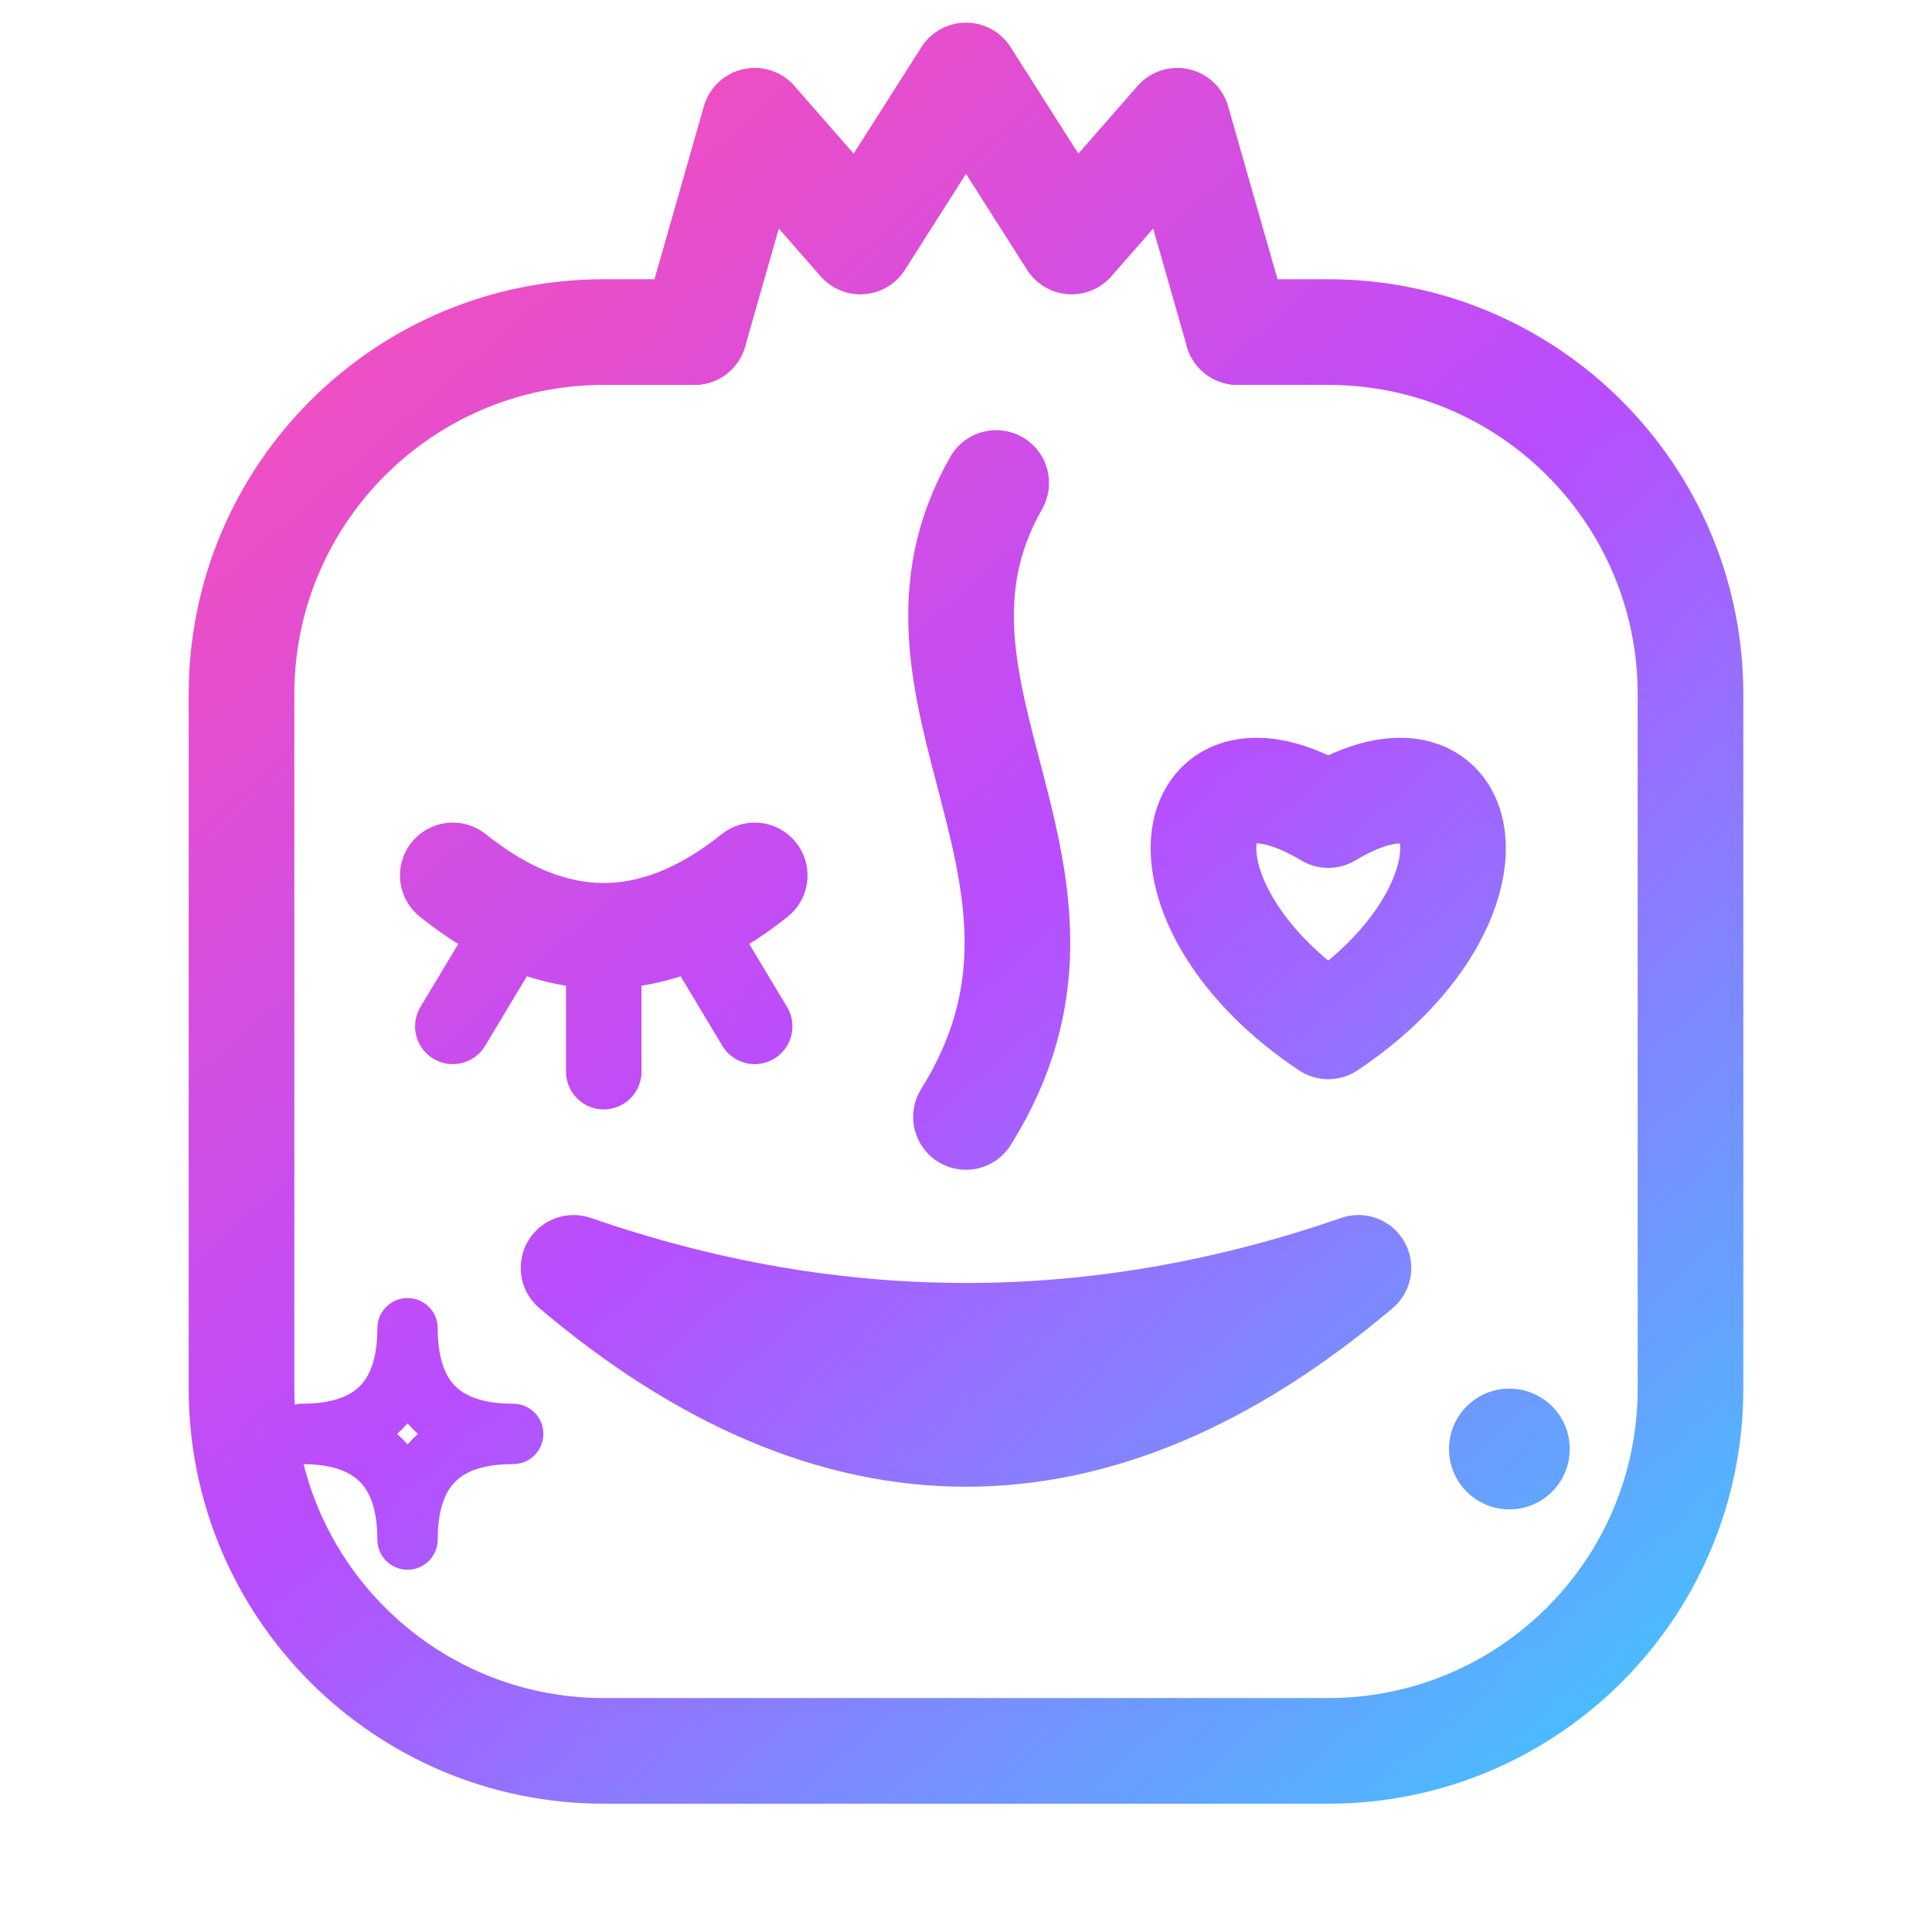
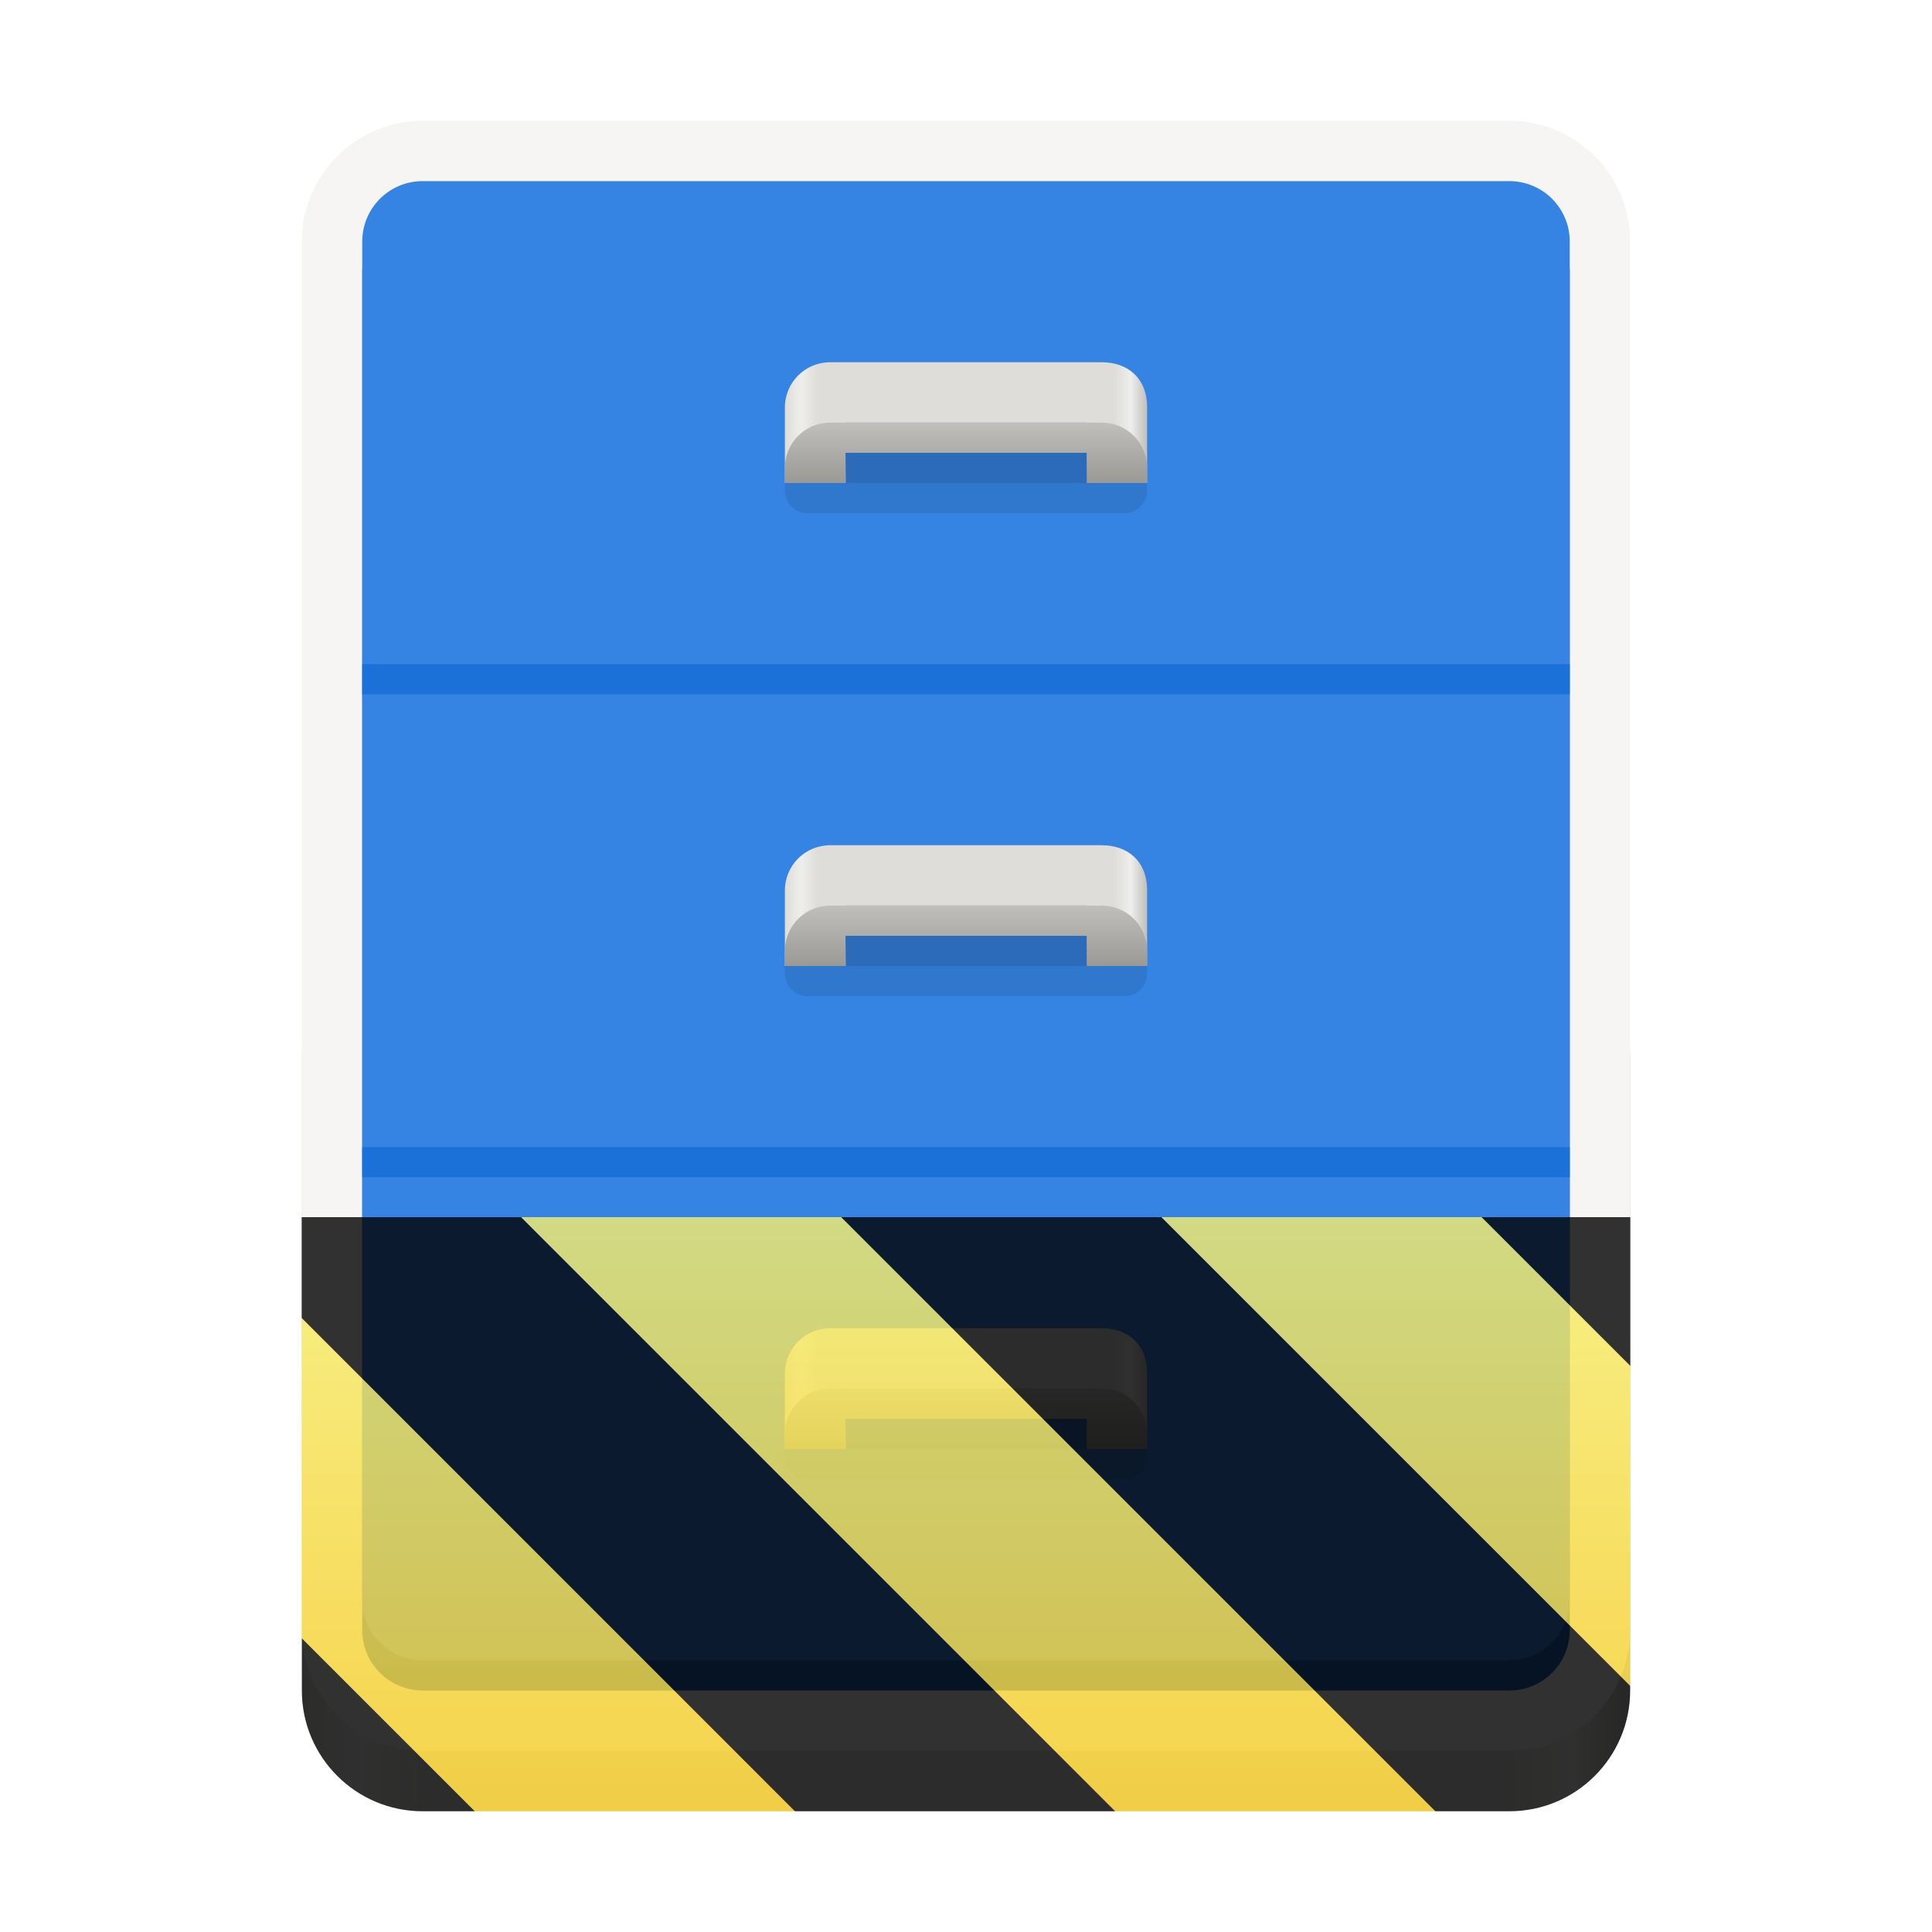
- <svg xmlns="http://www.w3.org/2000/svg" width="128" height="128" viewBox="0 0 128 128">
+ <svg xmlns="http://www.w3.org/2000/svg" xmlns:xlink="http://www.w3.org/1999/xlink" width="128" height="128">
  <defs>
-     <linearGradient id="neon" gradientUnits="userSpaceOnUse" x1="16" y1="8" x2="112" y2="118">
-       <stop offset="0" stop-color="#ff4fb1" />
-       <stop offset="0.5" stop-color="#b84dff" />
-       <stop offset="1" stop-color="#3fc8ff" />
-     </linearGradient>
+     <clipPath id="g">
+       <path d="M0 0h192v152H0z" />
+     </clipPath>
+     <clipPath id="m">
+       <path d="M0 0h192v152H0z" />
+     </clipPath>
+     <clipPath id="b">
+       <path d="M0 0h192v152H0z" />
+     </clipPath>
+     <clipPath id="K">
+       <path d="M0 0h128v128H0z" />
+     </clipPath>
+     <clipPath id="l">
+       <path d="M0 0h192v152H0z" />
+     </clipPath>
+     <clipPath id="c">
+       <path d="M0 0h192v152H0z" />
+     </clipPath>
+     <clipPath id="k">
+       <path d="M0 0h192v152H0z" />
+     </clipPath>
+     <clipPath id="j">
+       <path d="M0 0h192v152H0z" />
+     </clipPath>
+     <clipPath id="d">
+       <path d="M0 0h192v152H0z" />
+     </clipPath>
+     <clipPath id="i">
+       <path d="M0 0h192v152H0z" />
+     </clipPath>
+     <clipPath id="e">
+       <path d="M0 0h192v152H0z" />
+     </clipPath>
+     <clipPath id="h">
+       <path d="M0 0h192v152H0z" />
+     </clipPath>
+     <clipPath id="f">
+       <path d="M0 0h192v152H0z" />
+     </clipPath>
+     <clipPath id="H">
+       <path d="M0 0h128v128H0z" />
+     </clipPath>
+     <clipPath id="n">
+       <path d="M0 0h128v128H0z" />
+     </clipPath>
+     <clipPath id="M">
+       <path d="M0 0h128v128H0z" />
+     </clipPath>
+     <linearGradient id="v" gradientUnits="userSpaceOnUse" x1="50" y1="238" x2="74" y2="238" gradientTransform="translate(2 -162)">
+       <stop offset="0" stop-color="#deddda" />
+       <stop offset=".045" stop-color="#eeeeec" />
+       <stop offset=".091" stop-color="#deddda" />
+       <stop offset=".909" stop-color="#deddda" />
+       <stop offset=".955" stop-color="#eeeeec" />
+       <stop offset="1" stop-color="#c0bfbc" />
+     </linearGradient>
+     <linearGradient id="aa" gradientUnits="userSpaceOnUse" x1="65" y1="204" x2="65" y2="200" gradientTransform="translate(0 -108)">
+       <stop offset="0" stop-color="#9a9996" />
+       <stop offset="1" stop-color="#c0bfbc" />
+     </linearGradient>
+     <linearGradient id="p" gradientUnits="userSpaceOnUse" x1="50" y1="238" x2="74" y2="238" gradientTransform="translate(2 -194)">
+       <stop offset="0" stop-color="#deddda" />
+       <stop offset=".045" stop-color="#eeeeec" />
+       <stop offset=".091" stop-color="#deddda" />
+       <stop offset=".909" stop-color="#deddda" />
+       <stop offset=".955" stop-color="#eeeeec" />
+       <stop offset="1" stop-color="#c0bfbc" />
+     </linearGradient>
+     <linearGradient id="Q" gradientUnits="userSpaceOnUse" x1="50" y1="238" x2="74" y2="238" gradientTransform="translate(2 -194)">
+       <stop offset="0" stop-color="#deddda" />
+       <stop offset=".045" stop-color="#eeeeec" />
+       <stop offset=".091" stop-color="#deddda" />
+       <stop offset=".909" stop-color="#deddda" />
+       <stop offset=".955" stop-color="#eeeeec" />
+       <stop offset="1" stop-color="#c0bfbc" />
+     </linearGradient>
+     <linearGradient id="Y" gradientUnits="userSpaceOnUse" x1="50" y1="238" x2="74" y2="238" gradientTransform="translate(2 -130)">
+       <stop offset="0" stop-color="#deddda" />
+       <stop offset=".045" stop-color="#eeeeec" />
+       <stop offset=".091" stop-color="#deddda" />
+       <stop offset=".909" stop-color="#deddda" />
+       <stop offset=".955" stop-color="#eeeeec" />
+       <stop offset="1" stop-color="#c0bfbc" />
+     </linearGradient>
+     <linearGradient id="s" gradientUnits="userSpaceOnUse" x1="65" y1="204" x2="65" y2="200" gradientTransform="translate(0 -172)">
+       <stop offset="0" stop-color="#9a9996" />
+       <stop offset="1" stop-color="#c0bfbc" />
+     </linearGradient>
+     <linearGradient id="W" gradientUnits="userSpaceOnUse" x1="65" y1="204" x2="65" y2="200" gradientTransform="translate(0 -140)">
+       <stop offset="0" stop-color="#9a9996" />
+       <stop offset="1" stop-color="#c0bfbc" />
+     </linearGradient>
+     <linearGradient id="o" gradientUnits="userSpaceOnUse" x1="20" y1="238" x2="108" y2="238" gradientTransform="translate(0 -172)">
+       <stop offset="0" stop-color="#deddda" />
+       <stop offset=".045" stop-color="#eeeeec" />
+       <stop offset=".091" stop-color="#deddda" />
+       <stop offset=".909" stop-color="#deddda" />
+       <stop offset=".955" stop-color="#eeeeec" />
+       <stop offset="1" stop-color="#c0bfbc" />
+     </linearGradient>
+     <linearGradient id="U" gradientUnits="userSpaceOnUse" x1="50" y1="238" x2="74" y2="238" gradientTransform="translate(2 -162)">
+       <stop offset="0" stop-color="#deddda" />
+       <stop offset=".045" stop-color="#eeeeec" />
+       <stop offset=".091" stop-color="#deddda" />
+       <stop offset=".909" stop-color="#deddda" />
+       <stop offset=".955" stop-color="#eeeeec" />
+       <stop offset="1" stop-color="#c0bfbc" />
+     </linearGradient>
+     <linearGradient id="y" gradientUnits="userSpaceOnUse" x1="65" y1="204" x2="65" y2="200" gradientTransform="translate(0 -140)">
+       <stop offset="0" stop-color="#9a9996" />
+       <stop offset="1" stop-color="#c0bfbc" />
+     </linearGradient>
+     <linearGradient id="L" gradientUnits="userSpaceOnUse" x1="300" y1="235" x2="428" y2="235" gradientTransform="matrix(0 .37 -.98462 0 295.385 -30.36)">
+       <stop offset="0" stop-color="#f9f06b" />
+       <stop offset="1" stop-color="#f5c211" />
+     </linearGradient>
+     <linearGradient id="B" gradientUnits="userSpaceOnUse" x1="50" y1="238" x2="74" y2="238" gradientTransform="translate(2 -130)">
+       <stop offset="0" stop-color="#deddda" />
+       <stop offset=".045" stop-color="#eeeeec" />
+       <stop offset=".091" stop-color="#deddda" />
+       <stop offset=".909" stop-color="#deddda" />
+       <stop offset=".955" stop-color="#eeeeec" />
+       <stop offset="1" stop-color="#c0bfbc" />
+     </linearGradient>
+     <linearGradient id="S" gradientUnits="userSpaceOnUse" x1="65" y1="204" x2="65" y2="200" gradientTransform="translate(0 -172)">
+       <stop offset="0" stop-color="#9a9996" />
+       <stop offset="1" stop-color="#c0bfbc" />
+     </linearGradient>
+     <linearGradient id="E" gradientUnits="userSpaceOnUse" x1="65" y1="204" x2="65" y2="200" gradientTransform="translate(0 -108)">
+       <stop offset="0" stop-color="#9a9996" />
+       <stop offset="1" stop-color="#c0bfbc" />
+     </linearGradient>
+     <linearGradient id="P" gradientUnits="userSpaceOnUse" x1="20" y1="238" x2="108" y2="238" gradientTransform="translate(0 -172)">
+       <stop offset="0" stop-color="#deddda" />
+       <stop offset=".045" stop-color="#eeeeec" />
+       <stop offset=".091" stop-color="#deddda" />
+       <stop offset=".909" stop-color="#deddda" />
+       <stop offset=".955" stop-color="#eeeeec" />
+       <stop offset="1" stop-color="#c0bfbc" />
+     </linearGradient>
+     <mask id="u">
+       <g filter="url(#a)">
+         <path fill-opacity=".1" d="M0 0h128v128H0z" />
+       </g>
+     </mask>
+     <mask id="r">
+       <g filter="url(#a)">
+         <path fill-opacity=".1" d="M0 0h128v128H0z" />
+       </g>
+     </mask>
+     <mask id="ab">
+       <g filter="url(#a)">
+         <path fill-opacity=".1" d="M0 0h128v128H0z" />
+       </g>
+     </mask>
+     <mask id="x">
+       <g filter="url(#a)">
+         <path fill-opacity=".1" d="M0 0h128v128H0z" />
+       </g>
+     </mask>
+     <mask id="X">
+       <g filter="url(#a)">
+         <path fill-opacity=".1" d="M0 0h128v128H0z" />
+       </g>
+     </mask>
+     <mask id="T">
+       <g filter="url(#a)">
+         <path fill-opacity=".1" d="M0 0h128v128H0z" />
+       </g>
+     </mask>
+     <mask id="A">
+       <g filter="url(#a)">
+         <path fill-opacity=".1" d="M0 0h128v128H0z" />
+       </g>
+     </mask>
+     <mask id="ad">
+       <use xlink:href="#J" />
+     </mask>
+     <mask id="V">
+       <g filter="url(#a)">
+         <path fill-opacity=".1" d="M0 0h128v128H0z" />
+       </g>
+     </mask>
+     <mask id="D">
+       <g filter="url(#a)">
+         <path fill-opacity=".1" d="M0 0h128v128H0z" />
+       </g>
+     </mask>
+     <mask id="Z">
+       <g filter="url(#a)">
+         <path fill-opacity=".1" d="M0 0h128v128H0z" />
+       </g>
+     </mask>
+     <mask id="R">
+       <g filter="url(#a)">
+         <path fill-opacity=".1" d="M0 0h128v128H0z" />
+       </g>
+     </mask>
+     <mask id="G">
+       <g filter="url(#a)">
+         <path fill-opacity=".1" d="M0 0h128v128H0z" />
+       </g>
+     </mask>
+     <mask id="O">
+       <g filter="url(#a)">
+         <path fill-opacity=".8" d="M0 0h128v128H0z" />
+       </g>
+     </mask>
+     <g id="w" clip-path="url(#d)">
+       <path d="M61.5 78h21a1.5 1.5 0 011.5 1.5v1a1.5 1.5 0 01-1.5 1.5h-21a1.5 1.5 0 01-1.5-1.5v-1a1.5 1.5 0 011.5-1.5zm0 0" />
+     </g>
+     <g id="F" clip-path="url(#g)">
+       <path d="M64 110h16v2H64zm0 0" />
+     </g>
+     <g id="C" clip-path="url(#f)">
+       <path d="M61.5 110h21a1.5 1.5 0 011.5 1.5v1a1.5 1.5 0 01-1.5 1.5h-21a1.5 1.5 0 01-1.5-1.5v-1a1.5 1.5 0 011.5-1.5zm0 0" />
+     </g>
+     <g id="J" clip-path="url(#H)" filter="url(#a)">
+       <use xlink:href="#I" />
+     </g>
+     <g id="z" clip-path="url(#e)">
+       <path d="M64 78h16v2H64zm0 0" />
+     </g>
+     <g id="I" clip-path="url(#n)">
+       <path d="M28 62h72a8 8 0 018 8v42a8 8 0 01-8 8H28a8 8 0 01-8-8V70a8 8 0 018-8zm0 0" fill="url(#o)" />
+       <path d="M28 8h72a8 8 0 018 8v92a8 8 0 01-8 8H28a8 8 0 01-8-8V16a8 8 0 018-8zm0 0" fill="#f6f5f4" />
+       <path d="M28 14h72c2.21 0 4 1.79 4 4v90c0 2.21-1.79 4-4 4H28c-2.21 0-4-1.79-4-4V18c0-2.21 1.79-4 4-4zm0 0" fill="#1a5fb4" />
+       <path d="M28 12h72c2.21 0 4 1.79 4 4v90c0 2.21-1.79 4-4 4H28c-2.21 0-4-1.79-4-4V16c0-2.21 1.79-4 4-4zm0 0" fill="#3584e4" />
+       <path d="M24 44h80v2H24zm0 0M24 76h80v2H24zm0 0" fill="#1c71d8" />
+       <path d="M55 24h18c1.66 0 3 1 3 3v5h-3.969L72 28H56l.031 4H52v-5c0-1.66 1.34-3 3-3zm0 0" fill="url(#p)" />
+       <use xlink:href="#q" transform="translate(-8 -16)" mask="url(#r)" />
+       <path d="M55 28c-1.66 0-3 1.34-3 3v1h4v-2h16v2h4v-1c0-1.66-1.34-3-3-3zm0 0" fill="url(#s)" />
+       <use xlink:href="#t" transform="translate(-8 -16)" mask="url(#u)" />
+       <path d="M55 56h18c1.66 0 3 1 3 3v5h-3.969L72 60H56l.031 4H52v-5c0-1.66 1.34-3 3-3zm0 0" fill="url(#v)" />
+       <use xlink:href="#w" transform="translate(-8 -16)" mask="url(#x)" />
+       <path d="M55 60c-1.66 0-3 1.34-3 3v1h4v-2h16v2h4v-1c0-1.66-1.34-3-3-3zm0 0" fill="url(#y)" />
+       <use xlink:href="#z" transform="translate(-8 -16)" mask="url(#A)" />
+       <path d="M55 88h18c1.66 0 3 1 3 3v5h-3.969L72 92H56l.031 4H52v-5c0-1.66 1.34-3 3-3zm0 0" fill="url(#B)" />
+       <use xlink:href="#C" transform="translate(-8 -16)" mask="url(#D)" />
+       <path d="M55 92c-1.66 0-3 1.34-3 3v1h4v-2h16v2h4v-1c0-1.66-1.34-3-3-3zm0 0" fill="url(#E)" />
+       <use xlink:href="#F" transform="translate(-8 -16)" mask="url(#G)" />
+     </g>
+     <g id="t" clip-path="url(#c)">
+       <path d="M64 46h16v2H64zm0 0" />
+     </g>
+     <g id="q" clip-path="url(#b)">
+       <path d="M61.5 46h21a1.5 1.5 0 011.5 1.5v1a1.5 1.5 0 01-1.5 1.5h-21a1.5 1.5 0 01-1.5-1.5v-1a1.5 1.5 0 011.5-1.5zm0 0" />
+     </g>
+     <g id="N" clip-path="url(#K)">
+       <path d="M128 80.64V128H0V80.64zm0 0" fill="url(#L)" />
+       <path d="M13.309 80.64L60.664 128H81.88l-47.36-47.36zm42.421 0L103.094 128h21.215L76.945 80.64zm42.43 0L128 110.48V89.27l-8.629-8.63zM0 88.548v21.215L18.238 128h21.215zm0 0" />
+     </g>
+     <g id="ac" clip-path="url(#M)">
+       <use xlink:href="#N" mask="url(#O)" />
+     </g>
+     <filter id="a" filterUnits="objectBoundingBox" x="0%" y="0%" width="100%" height="100%">
+       <feColorMatrix in="SourceGraphic" values="0 0 0 0 1 0 0 0 0 1 0 0 0 0 1 0 0 0 1 0" />
+     </filter>
  </defs>
-   <g fill="none" stroke="url(#neon)" stroke-width="7" stroke-linecap="round" stroke-linejoin="round">
-     <path d="M46 22 H40 A24 24 0 0 0 16 46 V92 A24 24 0 0 0 40 116 H88 A24 24 0 0 0 112 92 V46 A24 24 0 0 0 88 22 H82" />
-     <path d="M46 22 L50 8 L57 16 L64 5 L71 16 L78 8 L82 22" />
-     <path d="M66 32 C58 46 74 58 64 74" />
-     <path d="M30 58 Q40 66 50 58" />
-     <path d="M33 63 L30 68 M40 65 L40 71 M47 63 L50 68" stroke-width="5" />
-     <path d="M88 68 C76 60 78 48 88 54 C98 48 100 60 88 68 Z" />
-     <path d="M38 84 Q64 106 90 84 Q64 93 38 84 Z" />
-     <path d="M27 88 Q27 95 34 95 Q27 95 27 102 Q27 95 20 95 Q27 95 27 88 Z" stroke-width="4" />
-   </g>
-   <circle cx="100" cy="96" r="4" fill="url(#neon)" />
+   <path d="M28 62h72a8 8 0 018 8v42a8 8 0 01-8 8H28a8 8 0 01-8-8V70a8 8 0 018-8zm0 0" fill="url(#P)" />
+   <path d="M28 8h72a8 8 0 018 8v92a8 8 0 01-8 8H28a8 8 0 01-8-8V16a8 8 0 018-8zm0 0" fill="#f6f5f4" />
+   <path d="M28 14h72c2.21 0 4 1.79 4 4v90c0 2.21-1.79 4-4 4H28c-2.21 0-4-1.79-4-4V18c0-2.21 1.79-4 4-4zm0 0" fill="#1a5fb4" />
+   <path d="M28 12h72c2.21 0 4 1.79 4 4v90c0 2.21-1.79 4-4 4H28c-2.21 0-4-1.79-4-4V16c0-2.21 1.79-4 4-4zm0 0" fill="#3584e4" />
+   <path d="M24 44h80v2H24zm0 0M24 76h80v2H24zm0 0" fill="#1c71d8" />
+   <path d="M55 24h18c1.66 0 3 1 3 3v5h-3.969L72 28H56l.031 4H52v-5c0-1.66 1.34-3 3-3zm0 0" fill="url(#Q)" />
+   <use xlink:href="#q" transform="translate(-8 -16)" mask="url(#R)" />
+   <path d="M55 28c-1.66 0-3 1.34-3 3v1h4v-2h16v2h4v-1c0-1.66-1.34-3-3-3zm0 0" fill="url(#S)" />
+   <use xlink:href="#t" transform="translate(-8 -16)" mask="url(#T)" />
+   <path d="M55 56h18c1.66 0 3 1 3 3v5h-3.969L72 60H56l.031 4H52v-5c0-1.66 1.34-3 3-3zm0 0" fill="url(#U)" />
+   <use xlink:href="#w" transform="translate(-8 -16)" mask="url(#V)" />
+   <path d="M55 60c-1.66 0-3 1.34-3 3v1h4v-2h16v2h4v-1c0-1.66-1.34-3-3-3zm0 0" fill="url(#W)" />
+   <use xlink:href="#z" transform="translate(-8 -16)" mask="url(#X)" />
+   <path d="M55 88h18c1.66 0 3 1 3 3v5h-3.969L72 92H56l.031 4H52v-5c0-1.66 1.34-3 3-3zm0 0" fill="url(#Y)" />
+   <use xlink:href="#C" transform="translate(-8 -16)" mask="url(#Z)" />
+   <path d="M55 92c-1.66 0-3 1.34-3 3v1h4v-2h16v2h4v-1c0-1.66-1.34-3-3-3zm0 0" fill="url(#aa)" />
+   <use xlink:href="#F" transform="translate(-8 -16)" mask="url(#ab)" />
+   <use xlink:href="#ac" mask="url(#ad)" />
</svg>
